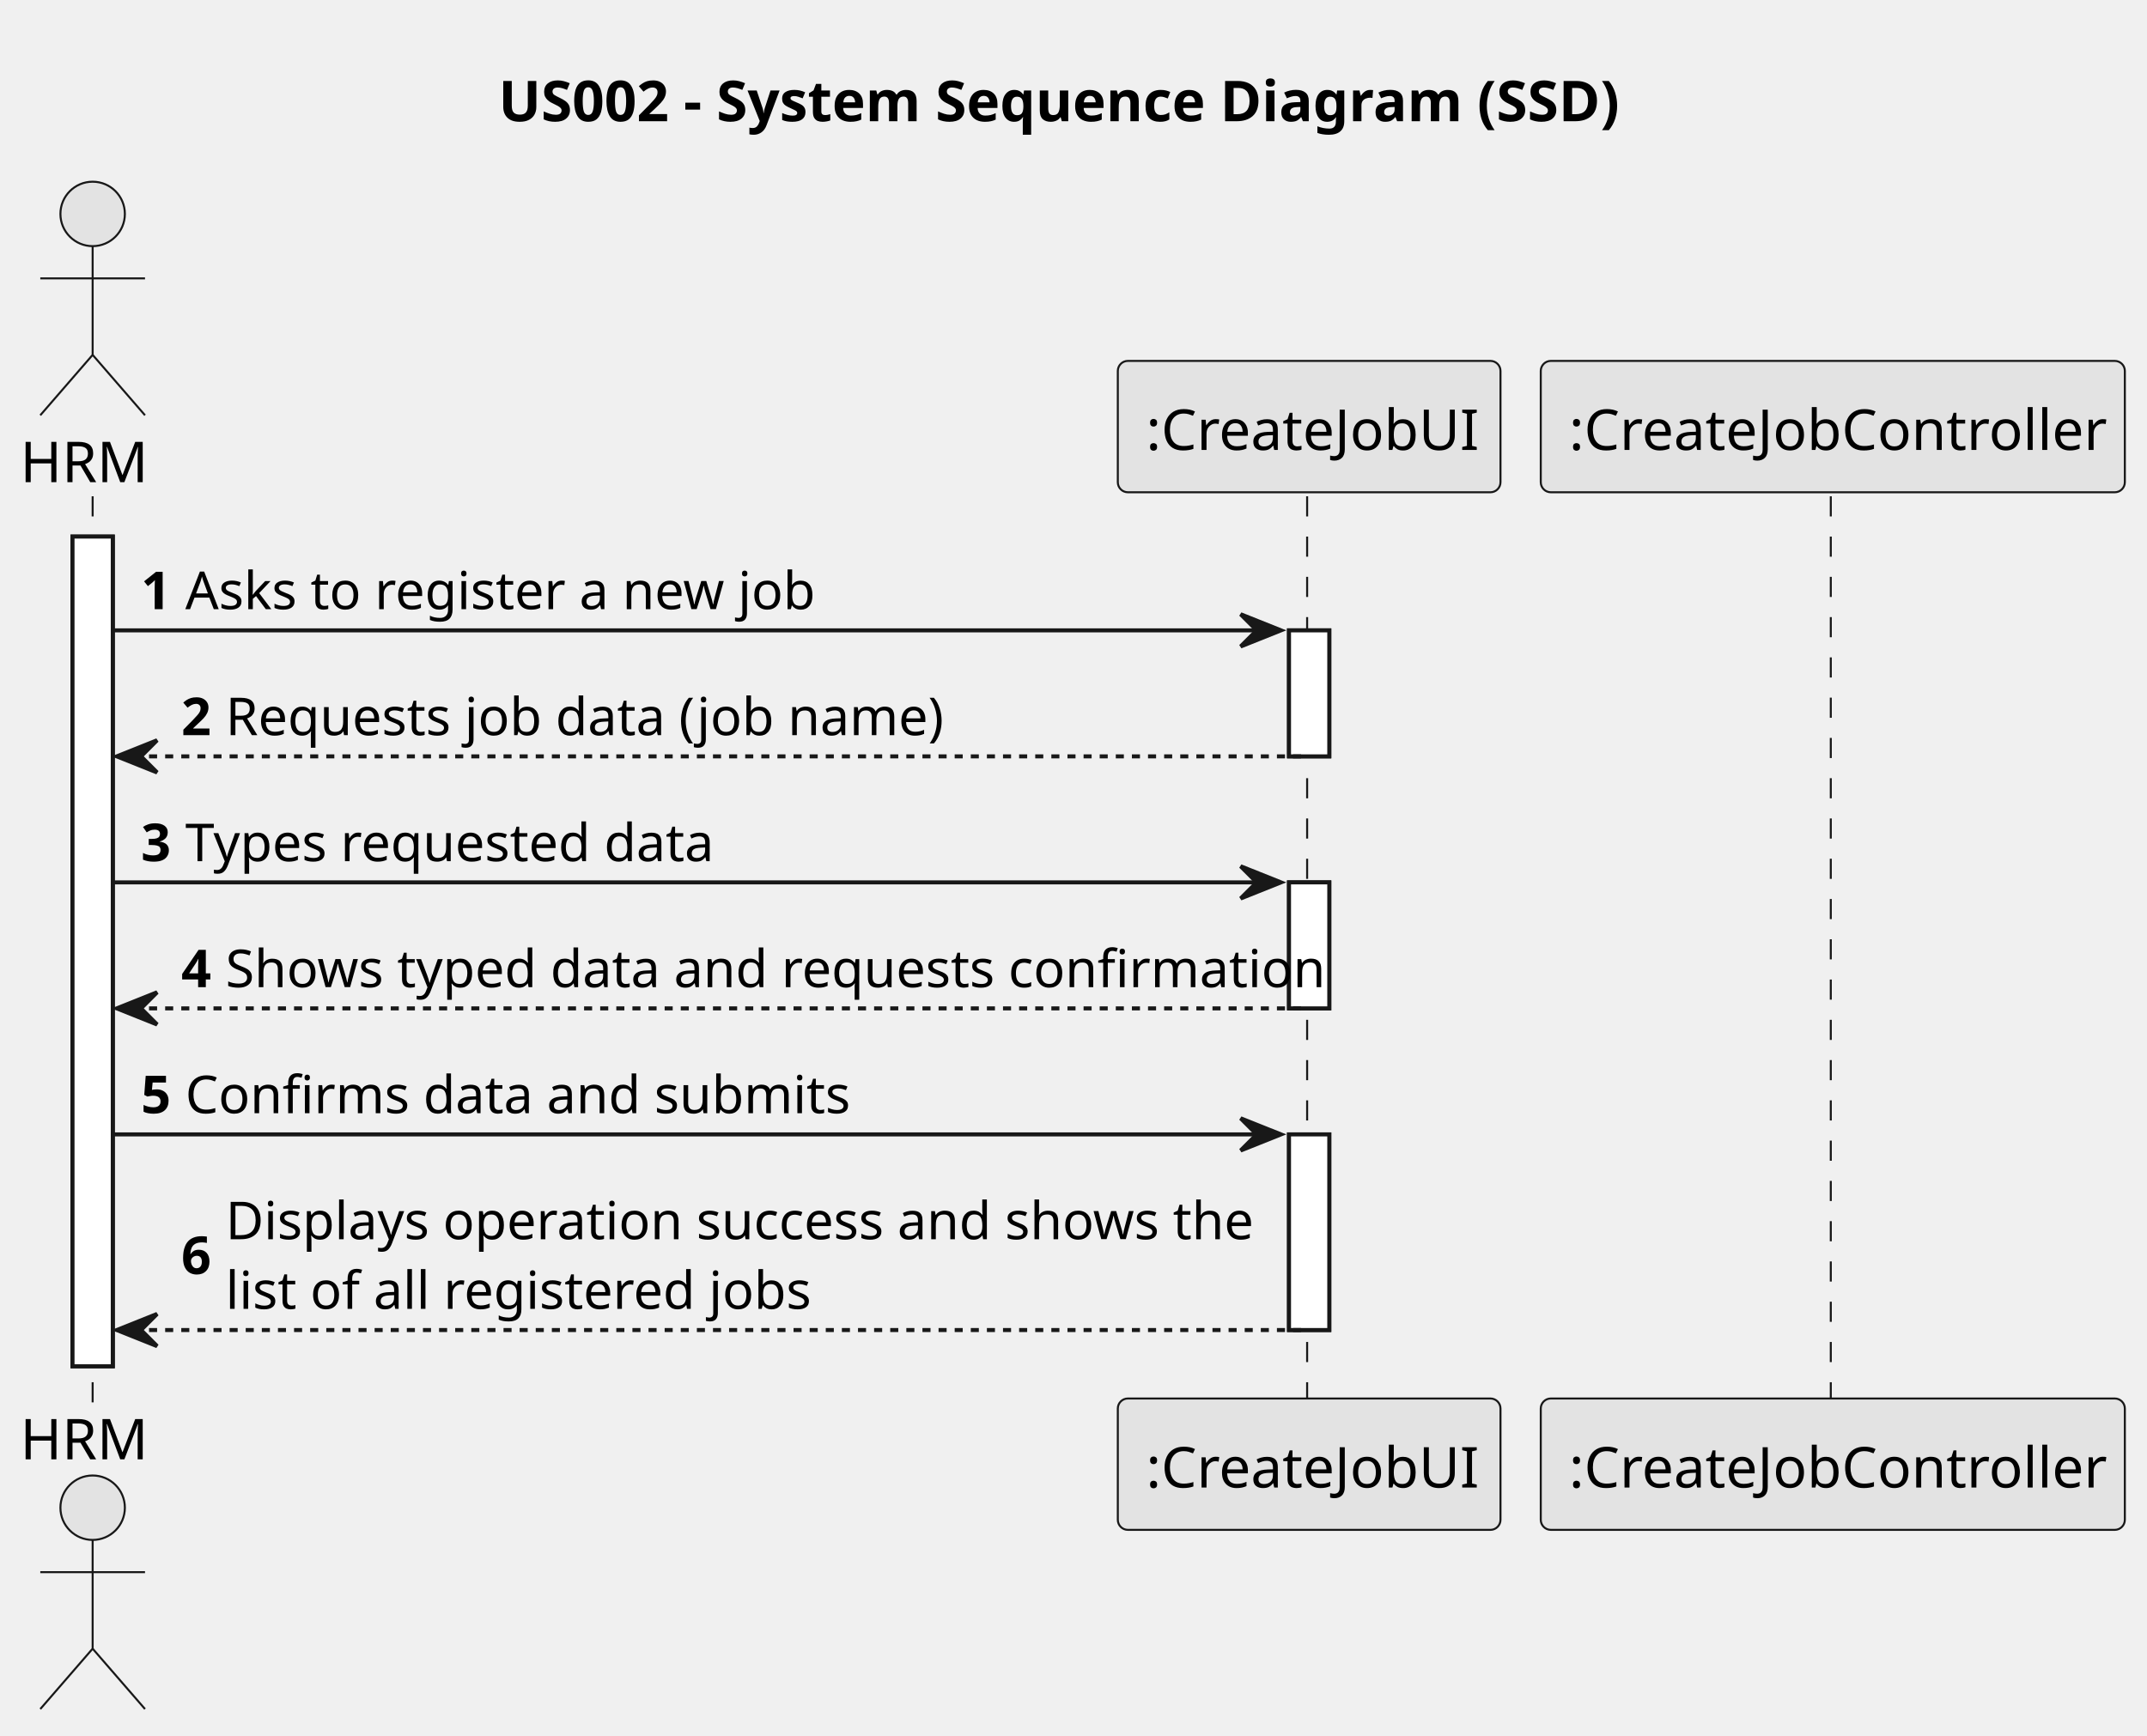
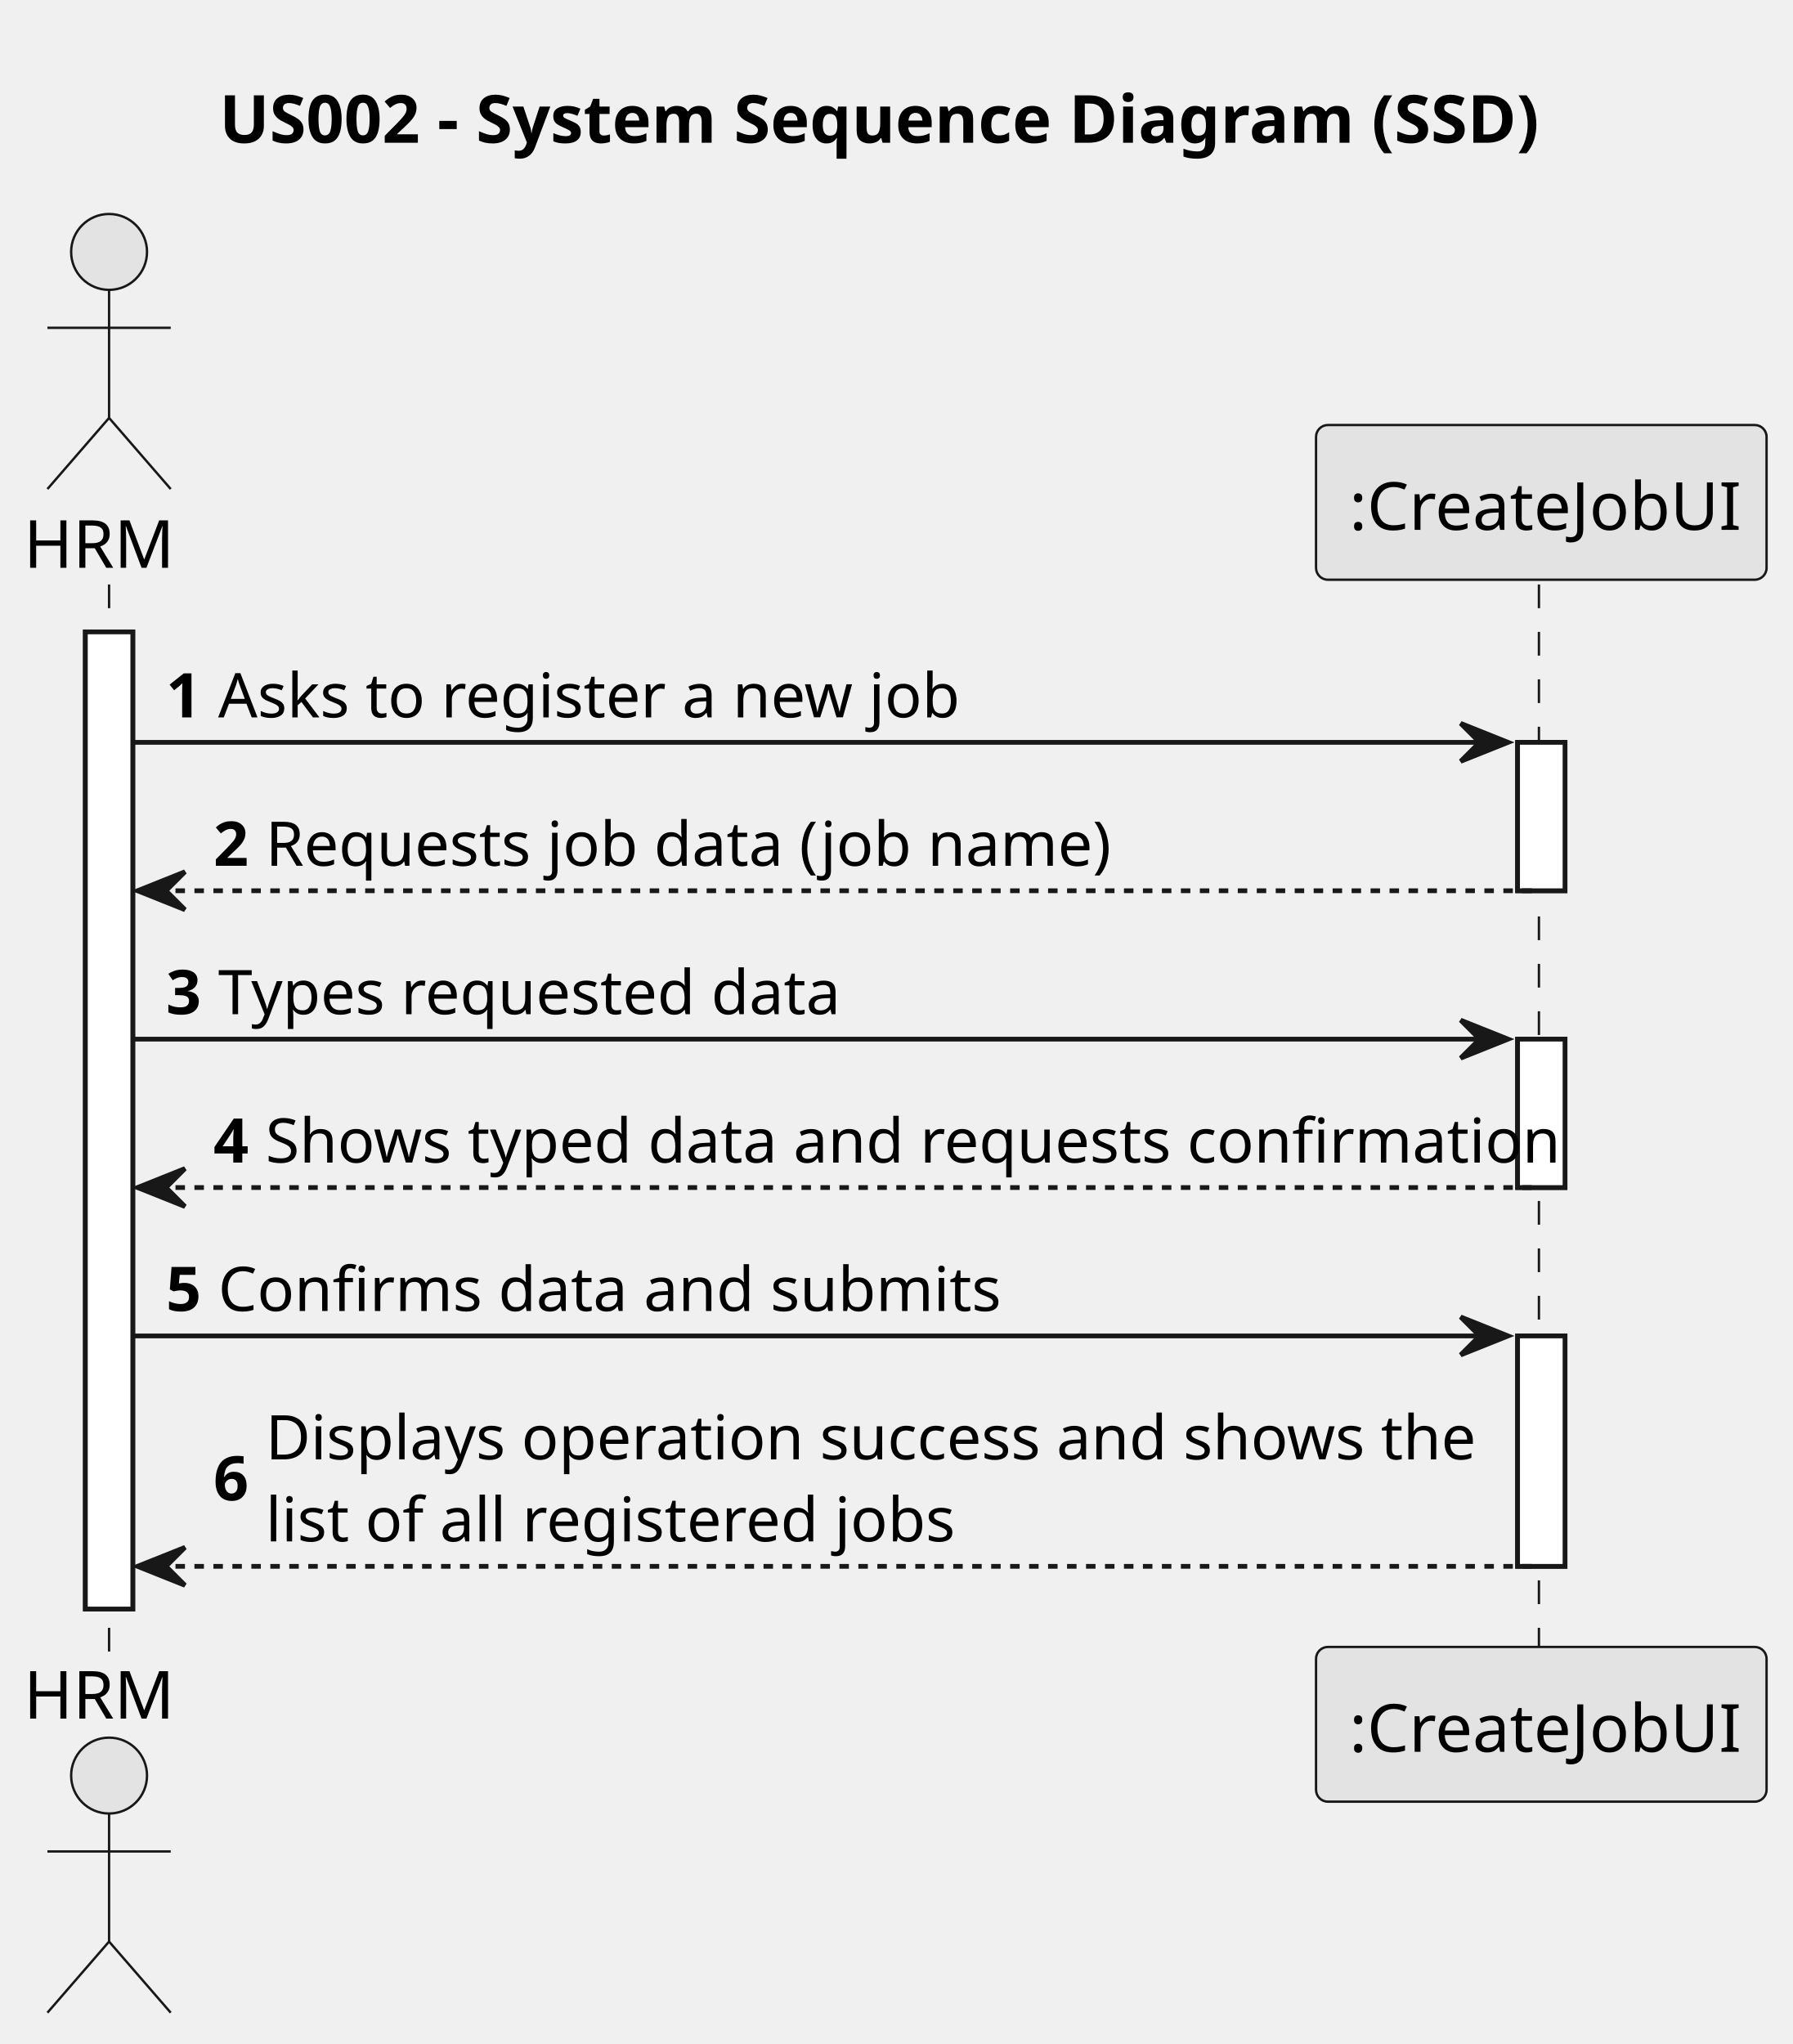
- <svg xmlns="http://www.w3.org/2000/svg" contentStyleType="text/css" height="431px" preserveAspectRatio="none" style="width:533px;height:431px;background:#FFFFFF;" version="1.1" viewBox="0 0 533 431" width="533px" zoomAndPan="magnify">
+ <svg xmlns="http://www.w3.org/2000/svg" contentStyleType="text/css" height="431px" preserveAspectRatio="none" style="width:378px;height:431px;background:#FFFFFF;" version="1.1" viewBox="0 0 378 431" width="378px" zoomAndPan="magnify">
  <defs />
  <g>
-     <text fill="#000000" font-family="sans-serif" font-size="14" font-weight="bold" lengthAdjust="spacing" textLength="284" x="123.75" y="30.107">US002 - System Sequence Diagram (SSD)</text>
+     <text fill="#000000" font-family="sans-serif" font-size="14" font-weight="bold" lengthAdjust="spacing" textLength="284" x="46.25" y="30.107">US002 - System Sequence Diagram (SSD)</text>
    <rect fill="#FFFFFF" height="206.037" style="stroke:#181818;stroke-width:1.0;" width="10" x="18" y="133.242" />
    <rect fill="#FFFFFF" height="31.291" style="stroke:#181818;stroke-width:1.0;" width="10" x="320" y="156.533" />
    <rect fill="#FFFFFF" height="31.291" style="stroke:#181818;stroke-width:1.0;" width="10" x="320" y="219.115" />
    <rect fill="#FFFFFF" height="48.582" style="stroke:#181818;stroke-width:1.0;" width="10" x="320" y="281.697" />
    <line style="stroke:#181818;stroke-width:0.5;stroke-dasharray:5.0,5.0;" x1="23" x2="23" y1="123.242" y2="348.279" />
    <line style="stroke:#181818;stroke-width:0.5;stroke-dasharray:5.0,5.0;" x1="324.5" x2="324.5" y1="123.242" y2="348.279" />
-     <line style="stroke:#181818;stroke-width:0.5;stroke-dasharray:5.0,5.0;" x1="454.5" x2="454.5" y1="123.242" y2="348.279" />
    <text fill="#000000" font-family="sans-serif" font-size="14" lengthAdjust="spacing" textLength="30" x="5" y="119.728">HRM</text>
    <ellipse cx="23" cy="53.121" fill="#E3E3E3" rx="8" ry="8" style="stroke:#181818;stroke-width:0.5;" />
    <path d="M23,61.121 L23,88.121 M10,69.121 L36,69.121 M23,88.121 L10,103.121 M23,88.121 L36,103.121 " fill="none" style="stroke:#181818;stroke-width:0.5;" />
    <text fill="#000000" font-family="sans-serif" font-size="14" lengthAdjust="spacing" textLength="30" x="5" y="362.387">HRM</text>
    <ellipse cx="23" cy="374.4" fill="#E3E3E3" rx="8" ry="8" style="stroke:#181818;stroke-width:0.5;" />
    <path d="M23,382.4 L23,409.4 M10,390.4 L36,390.4 M23,409.4 L10,424.4 M23,409.4 L36,424.4 " fill="none" style="stroke:#181818;stroke-width:0.5;" />
    <rect fill="#E3E3E3" height="32.621" rx="2.5" ry="2.5" style="stroke:#181818;stroke-width:0.5;" width="95" x="277.5" y="89.621" />
    <text fill="#000000" font-family="sans-serif" font-size="14" lengthAdjust="spacing" textLength="81" x="284.5" y="111.728">:CreateJobUI</text>
    <rect fill="#E3E3E3" height="32.621" rx="2.5" ry="2.5" style="stroke:#181818;stroke-width:0.5;" width="95" x="277.5" y="347.279" />
    <text fill="#000000" font-family="sans-serif" font-size="14" lengthAdjust="spacing" textLength="81" x="284.5" y="369.387">:CreateJobUI</text>
-     <rect fill="#E3E3E3" height="32.621" rx="2.5" ry="2.5" style="stroke:#181818;stroke-width:0.5;" width="145" x="382.5" y="89.621" />
-     <text fill="#000000" font-family="sans-serif" font-size="14" lengthAdjust="spacing" textLength="131" x="389.5" y="111.728">:CreateJobController</text>
-     <rect fill="#E3E3E3" height="32.621" rx="2.5" ry="2.5" style="stroke:#181818;stroke-width:0.5;" width="145" x="382.5" y="347.279" />
-     <text fill="#000000" font-family="sans-serif" font-size="14" lengthAdjust="spacing" textLength="131" x="389.5" y="369.387">:CreateJobController</text>
    <rect fill="#FFFFFF" height="206.037" style="stroke:#181818;stroke-width:1.0;" width="10" x="18" y="133.242" />
    <rect fill="#FFFFFF" height="31.291" style="stroke:#181818;stroke-width:1.0;" width="10" x="320" y="156.533" />
    <rect fill="#FFFFFF" height="31.291" style="stroke:#181818;stroke-width:1.0;" width="10" x="320" y="219.115" />
    <rect fill="#FFFFFF" height="48.582" style="stroke:#181818;stroke-width:1.0;" width="10" x="320" y="281.697" />
    <polygon fill="#181818" points="308,152.533,318,156.533,308,160.533,312,156.533" style="stroke:#181818;stroke-width:1.0;" />
    <line style="stroke:#181818;stroke-width:1.0;" x1="28" x2="314" y1="156.533" y2="156.533" />
    <text fill="#000000" font-family="sans-serif" font-size="13" font-weight="bold" lengthAdjust="spacing" textLength="7" x="35" y="151.27">1</text>
    <text fill="#000000" font-family="sans-serif" font-size="13" lengthAdjust="spacing" textLength="151" x="46" y="151.27">Asks to register a new job</text>
    <polygon fill="#181818" points="39,183.824,29,187.824,39,191.824,35,187.824" style="stroke:#181818;stroke-width:1.0;" />
    <line style="stroke:#181818;stroke-width:1.0;stroke-dasharray:2.0,2.0;" x1="33" x2="324" y1="187.824" y2="187.824" />
    <text fill="#000000" font-family="sans-serif" font-size="13" font-weight="bold" lengthAdjust="spacing" textLength="7" x="45" y="182.561">2</text>
    <text fill="#000000" font-family="sans-serif" font-size="13" lengthAdjust="spacing" textLength="170" x="56" y="182.561">Requests job data (job name)</text>
    <polygon fill="#181818" points="308,215.115,318,219.115,308,223.115,312,219.115" style="stroke:#181818;stroke-width:1.0;" />
    <line style="stroke:#181818;stroke-width:1.0;" x1="28" x2="314" y1="219.115" y2="219.115" />
    <text fill="#000000" font-family="sans-serif" font-size="13" font-weight="bold" lengthAdjust="spacing" textLength="7" x="35" y="213.852">3</text>
    <text fill="#000000" font-family="sans-serif" font-size="13" lengthAdjust="spacing" textLength="125" x="46" y="213.852">Types requested data</text>
    <polygon fill="#181818" points="39,246.406,29,250.406,39,254.406,35,250.406" style="stroke:#181818;stroke-width:1.0;" />
    <line style="stroke:#181818;stroke-width:1.0;stroke-dasharray:2.0,2.0;" x1="33" x2="324" y1="250.406" y2="250.406" />
    <text fill="#000000" font-family="sans-serif" font-size="13" font-weight="bold" lengthAdjust="spacing" textLength="7" x="45" y="245.144">4</text>
    <text fill="#000000" font-family="sans-serif" font-size="13" lengthAdjust="spacing" textLength="257" x="56" y="245.144">Shows typed data and requests confirmation</text>
    <polygon fill="#181818" points="308,277.697,318,281.697,308,285.697,312,281.697" style="stroke:#181818;stroke-width:1.0;" />
    <line style="stroke:#181818;stroke-width:1.0;" x1="28" x2="314" y1="281.697" y2="281.697" />
    <text fill="#000000" font-family="sans-serif" font-size="13" font-weight="bold" lengthAdjust="spacing" textLength="7" x="35" y="276.435">5</text>
    <text fill="#000000" font-family="sans-serif" font-size="13" lengthAdjust="spacing" textLength="155" x="46" y="276.435">Confirms data and submits</text>
    <polygon fill="#181818" points="39,326.279,29,330.279,39,334.279,35,330.279" style="stroke:#181818;stroke-width:1.0;" />
    <line style="stroke:#181818;stroke-width:1.0;stroke-dasharray:2.0,2.0;" x1="33" x2="324" y1="330.279" y2="330.279" />
    <text fill="#000000" font-family="sans-serif" font-size="13" font-weight="bold" lengthAdjust="spacing" textLength="7" x="45" y="316.371">6</text>
    <text fill="#000000" font-family="sans-serif" font-size="13" lengthAdjust="spacing" textLength="248" x="56" y="307.726">Displays operation success and shows the</text>
    <text fill="#000000" font-family="sans-serif" font-size="13" lengthAdjust="spacing" textLength="137" x="56" y="325.017">list of all registered jobs</text>
  </g>
</svg>
